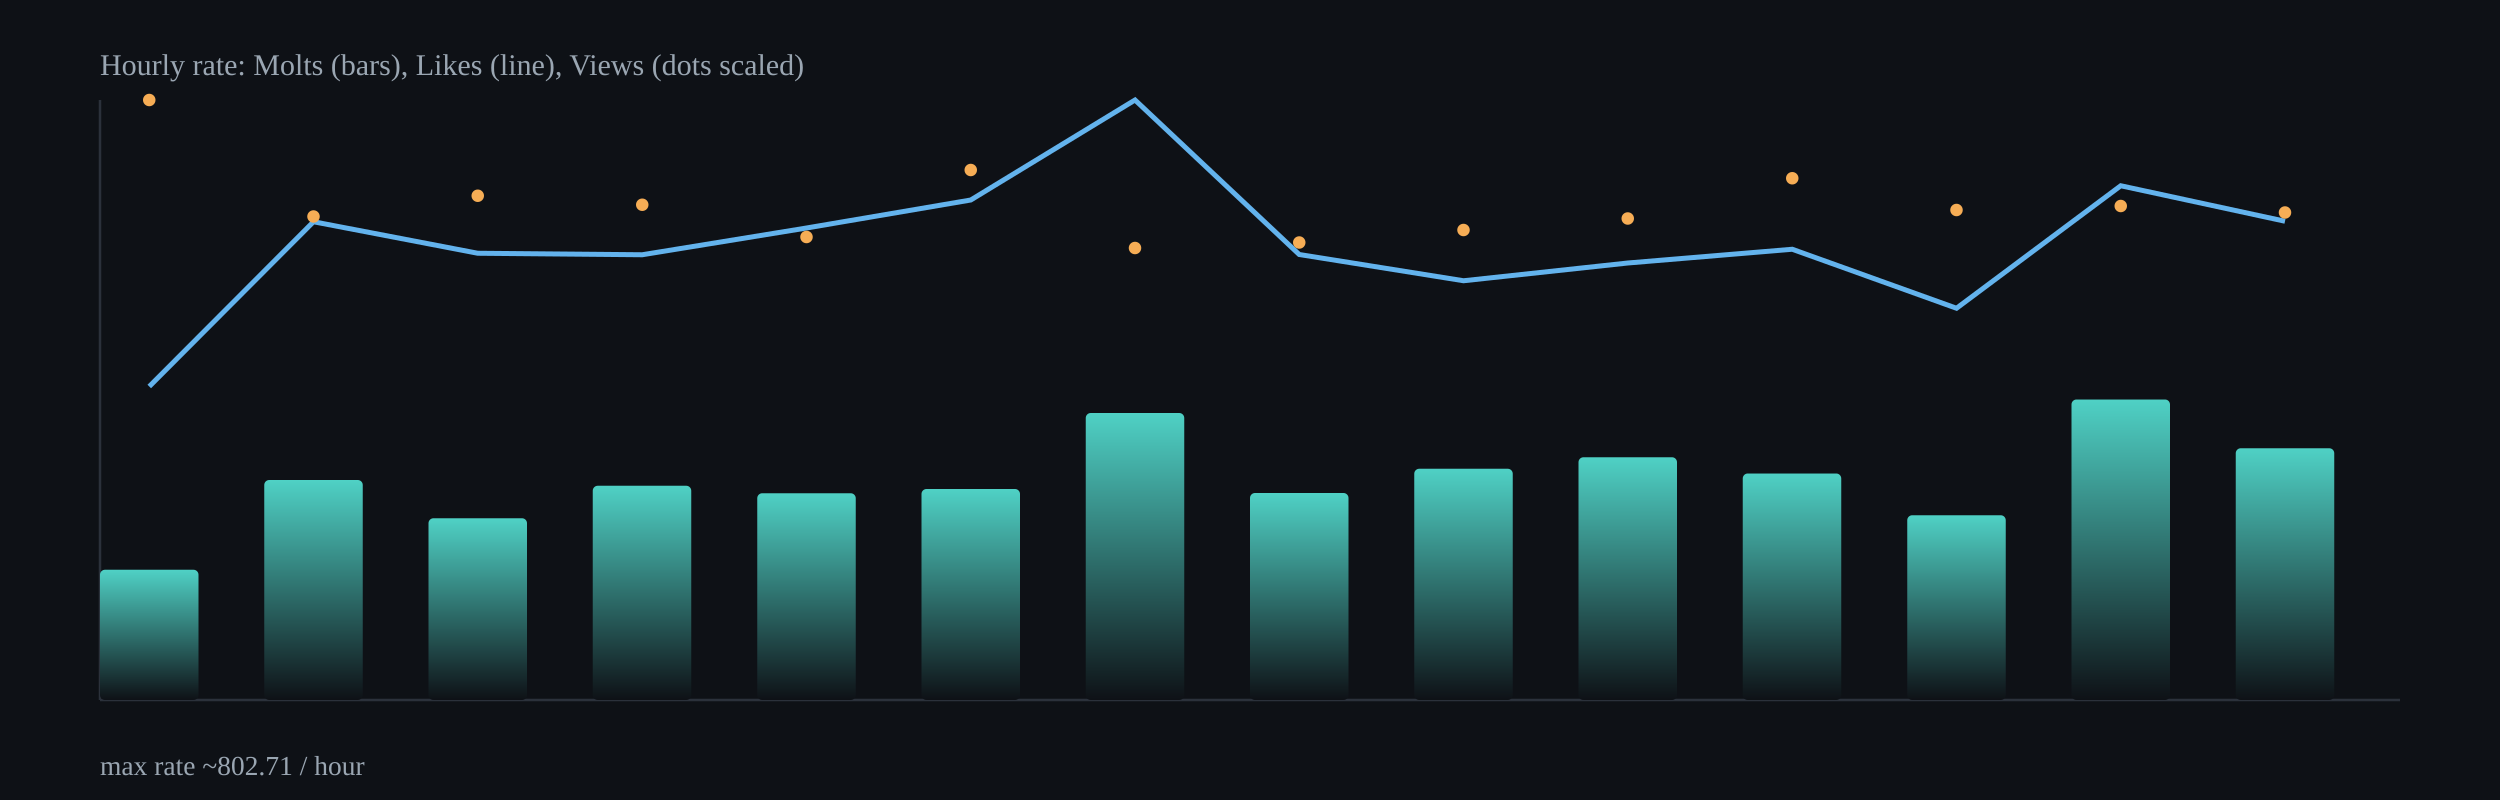
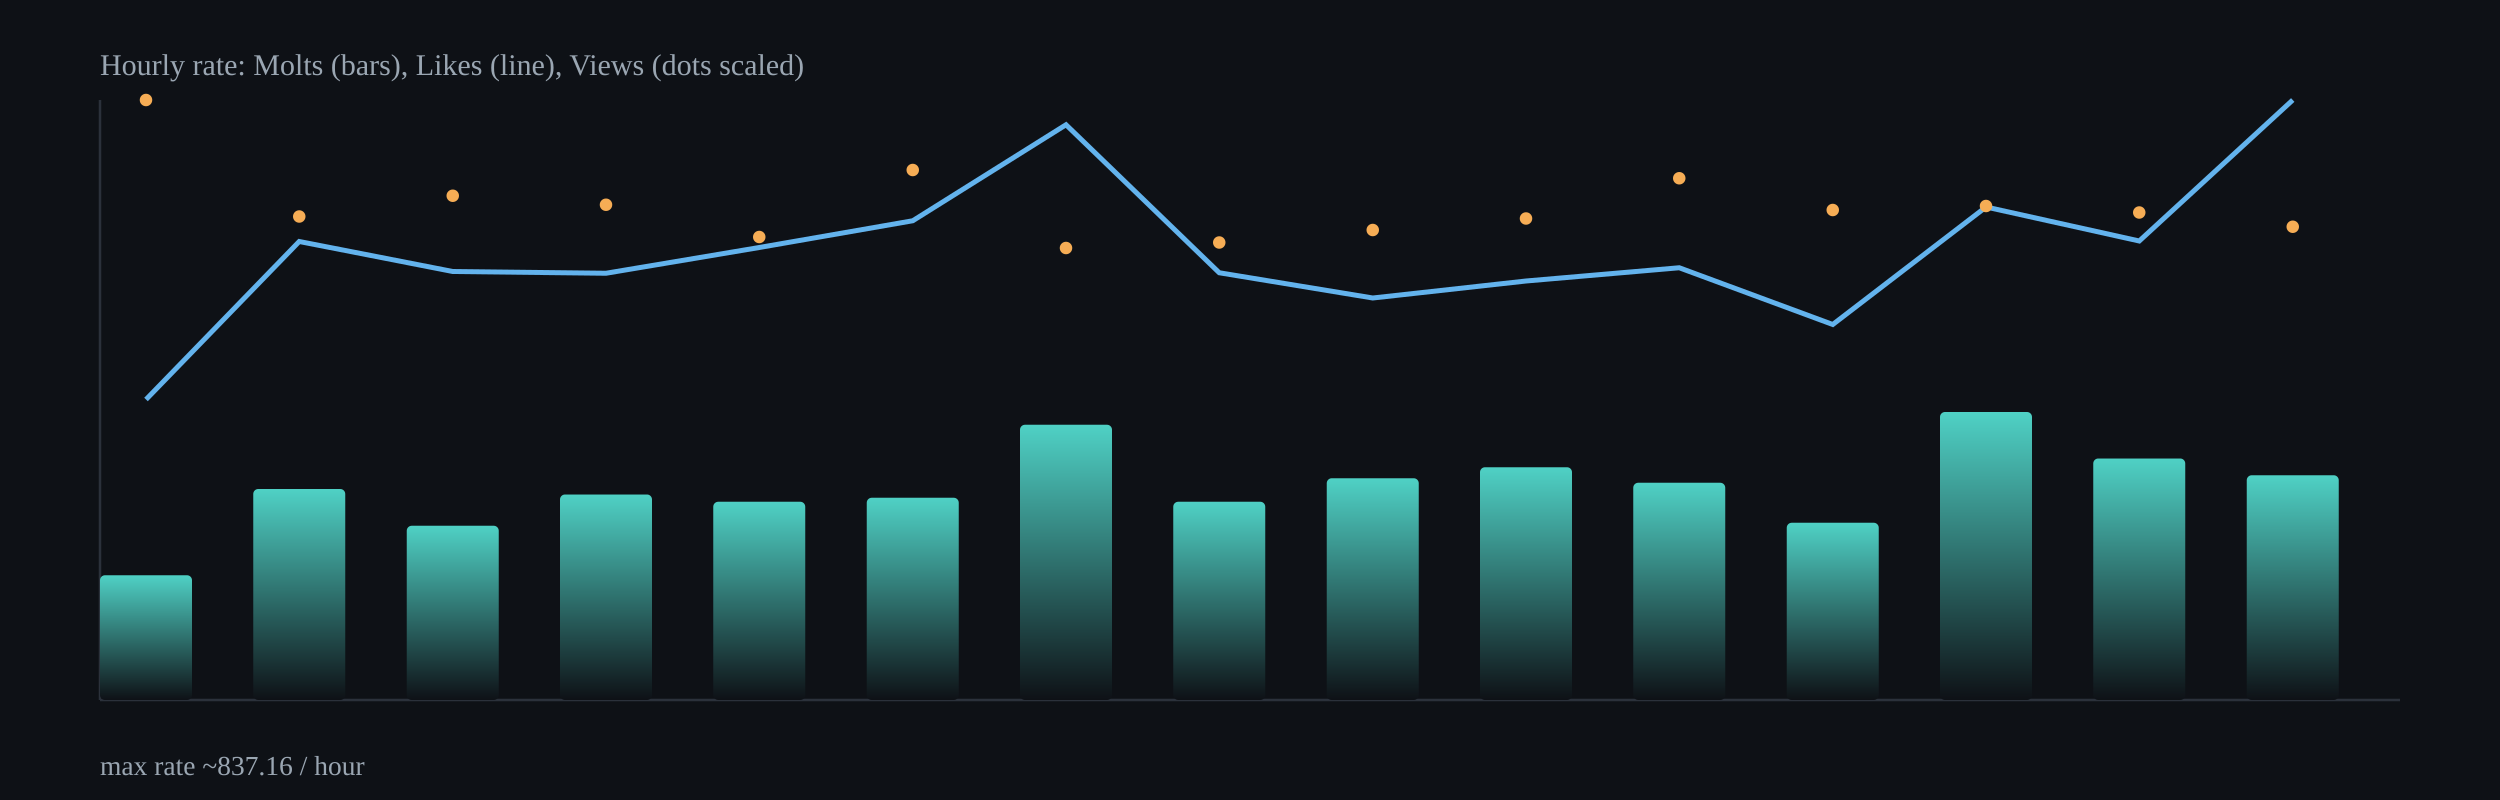
<svg xmlns="http://www.w3.org/2000/svg" width="1000" height="320" viewBox="0 0 1000 320">
  <defs>
    <linearGradient id="barGrad" x1="0" x2="0" y1="0" y2="1">
      <stop offset="0%" stop-color="#4fd1c5" />
      <stop offset="100%" stop-color="#0e1116" />
    </linearGradient>
  </defs>
  <rect x="0" y="0" width="1000" height="320" fill="#0e1116" />
  <g stroke="#2b313b" stroke-width="1">
    <line x1="40" y1="280" x2="960" y2="280" />
    <line x1="40" y1="40" x2="40" y2="280" />
  </g>
-   <rect x="40.0" y="227.9" width="39.4" height="52.1" rx="2" fill="url(#barGrad)" />
-   <rect x="105.7" y="192.0" width="39.4" height="88.0" rx="2" fill="url(#barGrad)" />
-   <rect x="171.4" y="207.3" width="39.4" height="72.7" rx="2" fill="url(#barGrad)" />
-   <rect x="237.1" y="194.3" width="39.4" height="85.7" rx="2" fill="url(#barGrad)" />
-   <rect x="302.9" y="197.3" width="39.4" height="82.7" rx="2" fill="url(#barGrad)" />
-   <rect x="368.6" y="195.6" width="39.4" height="84.4" rx="2" fill="url(#barGrad)" />
-   <rect x="434.3" y="165.2" width="39.4" height="114.8" rx="2" fill="url(#barGrad)" />
-   <rect x="500.0" y="197.2" width="39.4" height="82.8" rx="2" fill="url(#barGrad)" />
-   <rect x="565.7" y="187.5" width="39.4" height="92.5" rx="2" fill="url(#barGrad)" />
-   <rect x="631.4" y="182.9" width="39.4" height="97.1" rx="2" fill="url(#barGrad)" />
-   <rect x="697.1" y="189.4" width="39.4" height="90.6" rx="2" fill="url(#barGrad)" />
-   <rect x="762.9" y="206.1" width="39.4" height="73.9" rx="2" fill="url(#barGrad)" />
-   <rect x="828.6" y="159.8" width="39.4" height="120.2" rx="2" fill="url(#barGrad)" />
-   <rect x="894.3" y="179.3" width="39.4" height="100.7" rx="2" fill="url(#barGrad)" />
-   <polyline fill="none" stroke="#63b3ed" stroke-width="2" points="59.7,154.6 125.4,88.7 191.1,101.3 256.9,101.9 322.6,91.2 388.3,80.0 454.0,40.0 519.7,101.8 585.4,112.3 651.1,105.2 716.9,99.7 782.6,123.3 848.3,74.3 914.0,88.5" />
-   <circle cx="59.7" cy="40.0" r="2.5" fill="#f6ad55" />
-   <circle cx="125.4" cy="86.6" r="2.5" fill="#f6ad55" />
-   <circle cx="191.1" cy="78.3" r="2.5" fill="#f6ad55" />
-   <circle cx="256.9" cy="81.9" r="2.5" fill="#f6ad55" />
-   <circle cx="322.6" cy="94.8" r="2.5" fill="#f6ad55" />
-   <circle cx="388.3" cy="68.0" r="2.5" fill="#f6ad55" />
-   <circle cx="454.0" cy="99.2" r="2.5" fill="#f6ad55" />
-   <circle cx="519.7" cy="97.0" r="2.5" fill="#f6ad55" />
-   <circle cx="585.4" cy="92.0" r="2.5" fill="#f6ad55" />
-   <circle cx="651.1" cy="87.4" r="2.5" fill="#f6ad55" />
-   <circle cx="716.9" cy="71.3" r="2.5" fill="#f6ad55" />
-   <circle cx="782.6" cy="84.0" r="2.5" fill="#f6ad55" />
-   <circle cx="848.3" cy="82.4" r="2.5" fill="#f6ad55" />
-   <circle cx="914.0" cy="85.0" r="2.5" fill="#f6ad55" />
+   <rect x="40.0" y="230.1" width="36.8" height="49.9" rx="2" fill="url(#barGrad)" />
+   <rect x="101.3" y="195.6" width="36.8" height="84.4" rx="2" fill="url(#barGrad)" />
+   <rect x="162.7" y="210.3" width="36.8" height="69.7" rx="2" fill="url(#barGrad)" />
+   <rect x="224.0" y="197.8" width="36.8" height="82.2" rx="2" fill="url(#barGrad)" />
+   <rect x="285.3" y="200.7" width="36.8" height="79.3" rx="2" fill="url(#barGrad)" />
+   <rect x="346.7" y="199.1" width="36.8" height="80.9" rx="2" fill="url(#barGrad)" />
+   <rect x="408.0" y="169.9" width="36.8" height="110.1" rx="2" fill="url(#barGrad)" />
+   <rect x="469.3" y="200.7" width="36.8" height="79.3" rx="2" fill="url(#barGrad)" />
+   <rect x="530.7" y="191.3" width="36.8" height="88.7" rx="2" fill="url(#barGrad)" />
+   <rect x="592.0" y="186.9" width="36.8" height="93.1" rx="2" fill="url(#barGrad)" />
+   <rect x="653.3" y="193.1" width="36.8" height="86.9" rx="2" fill="url(#barGrad)" />
+   <rect x="714.7" y="209.1" width="36.8" height="70.9" rx="2" fill="url(#barGrad)" />
+   <rect x="776.0" y="164.8" width="36.8" height="115.2" rx="2" fill="url(#barGrad)" />
+   <rect x="837.3" y="183.4" width="36.8" height="96.6" rx="2" fill="url(#barGrad)" />
+   <rect x="898.7" y="190.1" width="36.8" height="89.9" rx="2" fill="url(#barGrad)" />
+   <polyline fill="none" stroke="#63b3ed" stroke-width="2" points="58.4,159.8 119.7,96.6 181.1,108.6 242.4,109.3 303.7,99.0 365.1,88.3 426.4,49.9 487.7,109.1 549.1,119.2 610.4,112.4 671.7,107.1 733.1,129.8 794.4,82.8 855.7,96.4 917.1,40.0" />
+   <circle cx="58.4" cy="40.0" r="2.5" fill="#f6ad55" />
+   <circle cx="119.7" cy="86.6" r="2.5" fill="#f6ad55" />
+   <circle cx="181.1" cy="78.3" r="2.5" fill="#f6ad55" />
+   <circle cx="242.4" cy="81.9" r="2.5" fill="#f6ad55" />
+   <circle cx="303.7" cy="94.8" r="2.5" fill="#f6ad55" />
+   <circle cx="365.1" cy="68.0" r="2.5" fill="#f6ad55" />
+   <circle cx="426.4" cy="99.2" r="2.5" fill="#f6ad55" />
+   <circle cx="487.7" cy="97.0" r="2.5" fill="#f6ad55" />
+   <circle cx="549.1" cy="92.0" r="2.5" fill="#f6ad55" />
+   <circle cx="610.4" cy="87.4" r="2.5" fill="#f6ad55" />
+   <circle cx="671.7" cy="71.3" r="2.5" fill="#f6ad55" />
+   <circle cx="733.1" cy="84.0" r="2.5" fill="#f6ad55" />
+   <circle cx="794.4" cy="82.4" r="2.5" fill="#f6ad55" />
+   <circle cx="855.7" cy="85.0" r="2.5" fill="#f6ad55" />
+   <circle cx="917.1" cy="90.7" r="2.5" fill="#f6ad55" />
  <text x="40" y="30" fill="#9aa6b2" font-size="12">Hourly rate: Molts (bars), Likes (line), Views (dots scaled)</text>
-   <text x="40" y="310" fill="#9aa6b2" font-size="11">max rate ~802.71 / hour</text>
+   <text x="40" y="310" fill="#9aa6b2" font-size="11">max rate ~837.16 / hour</text>
</svg>
